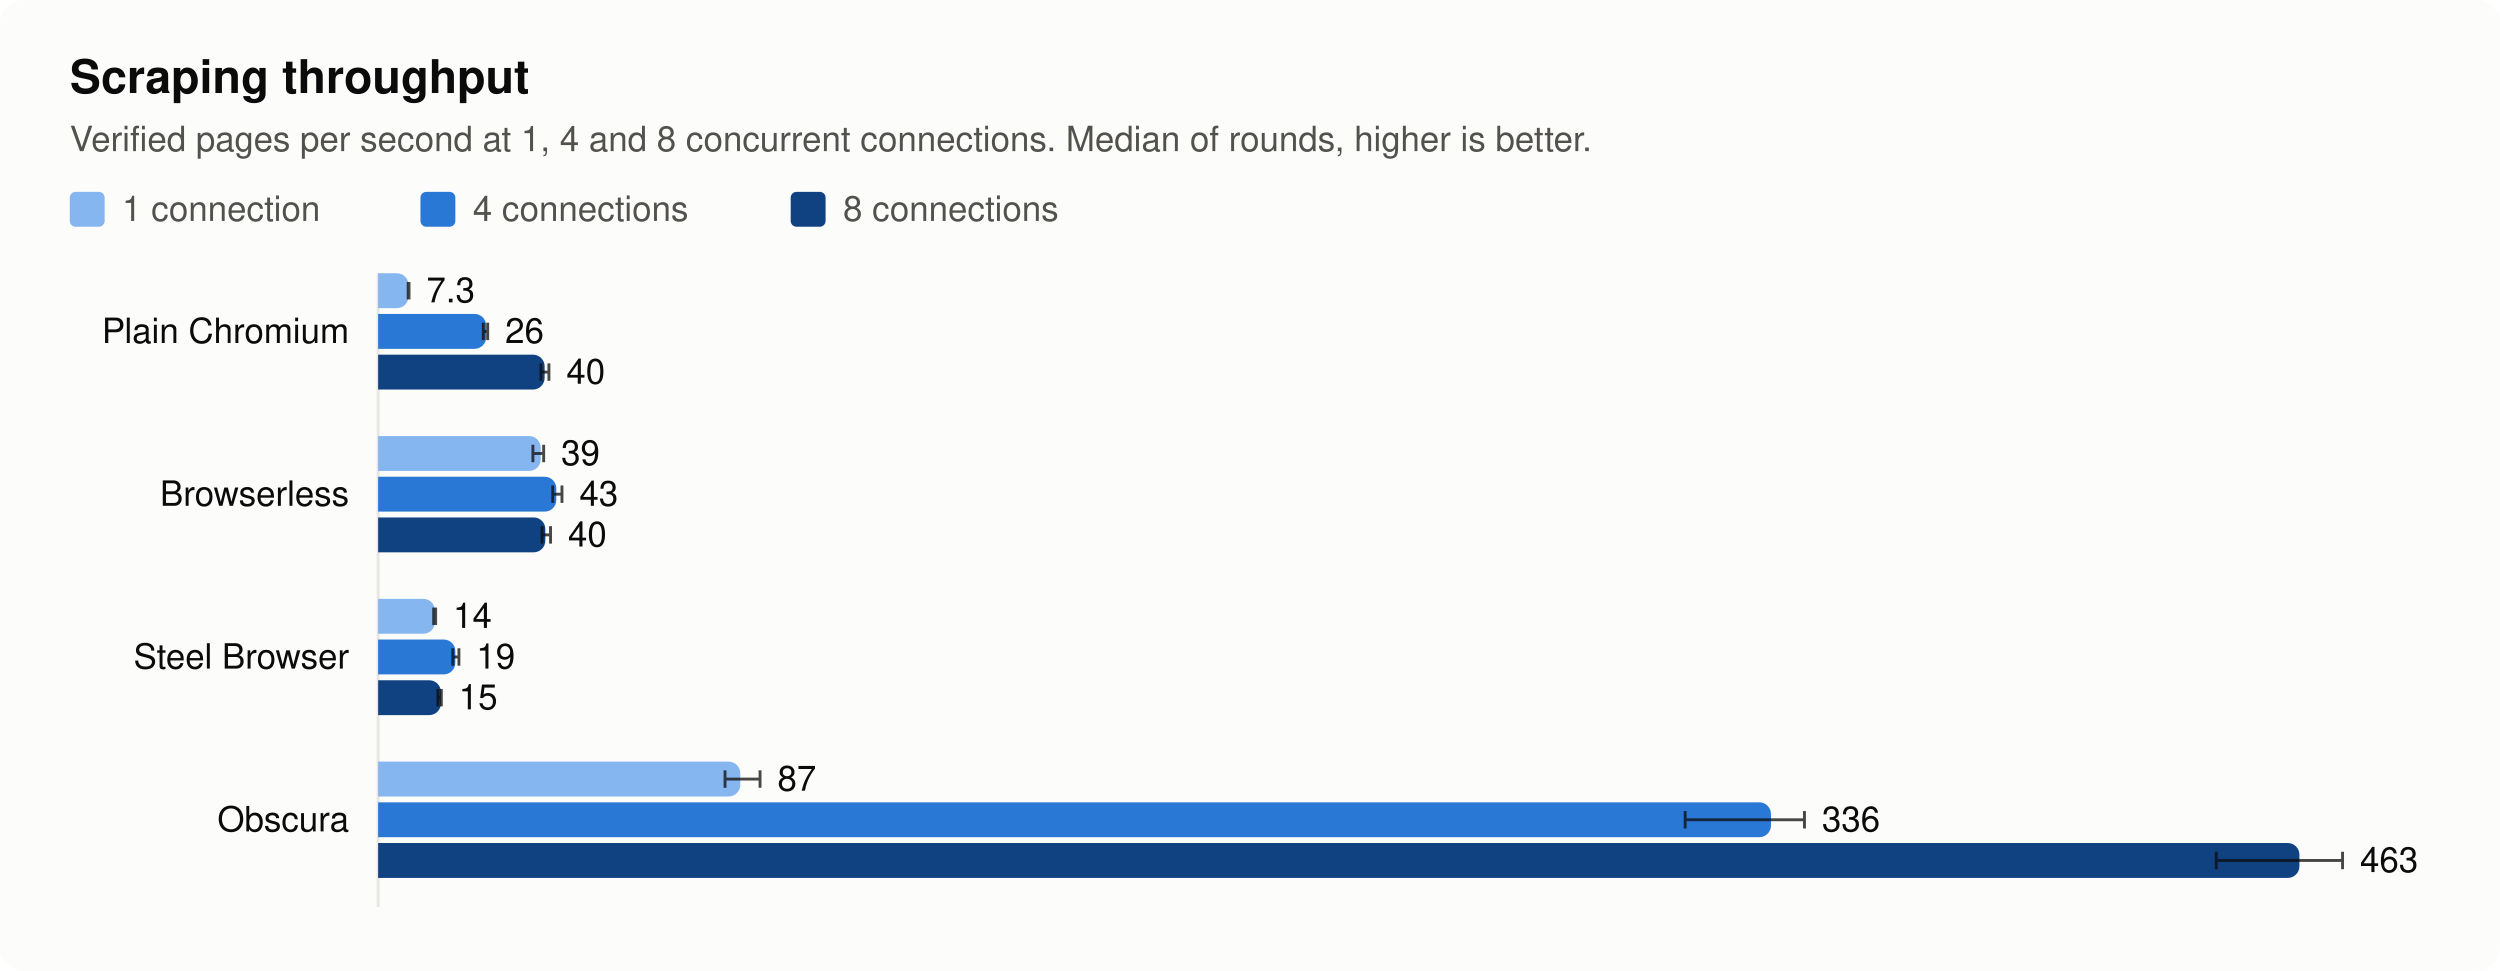
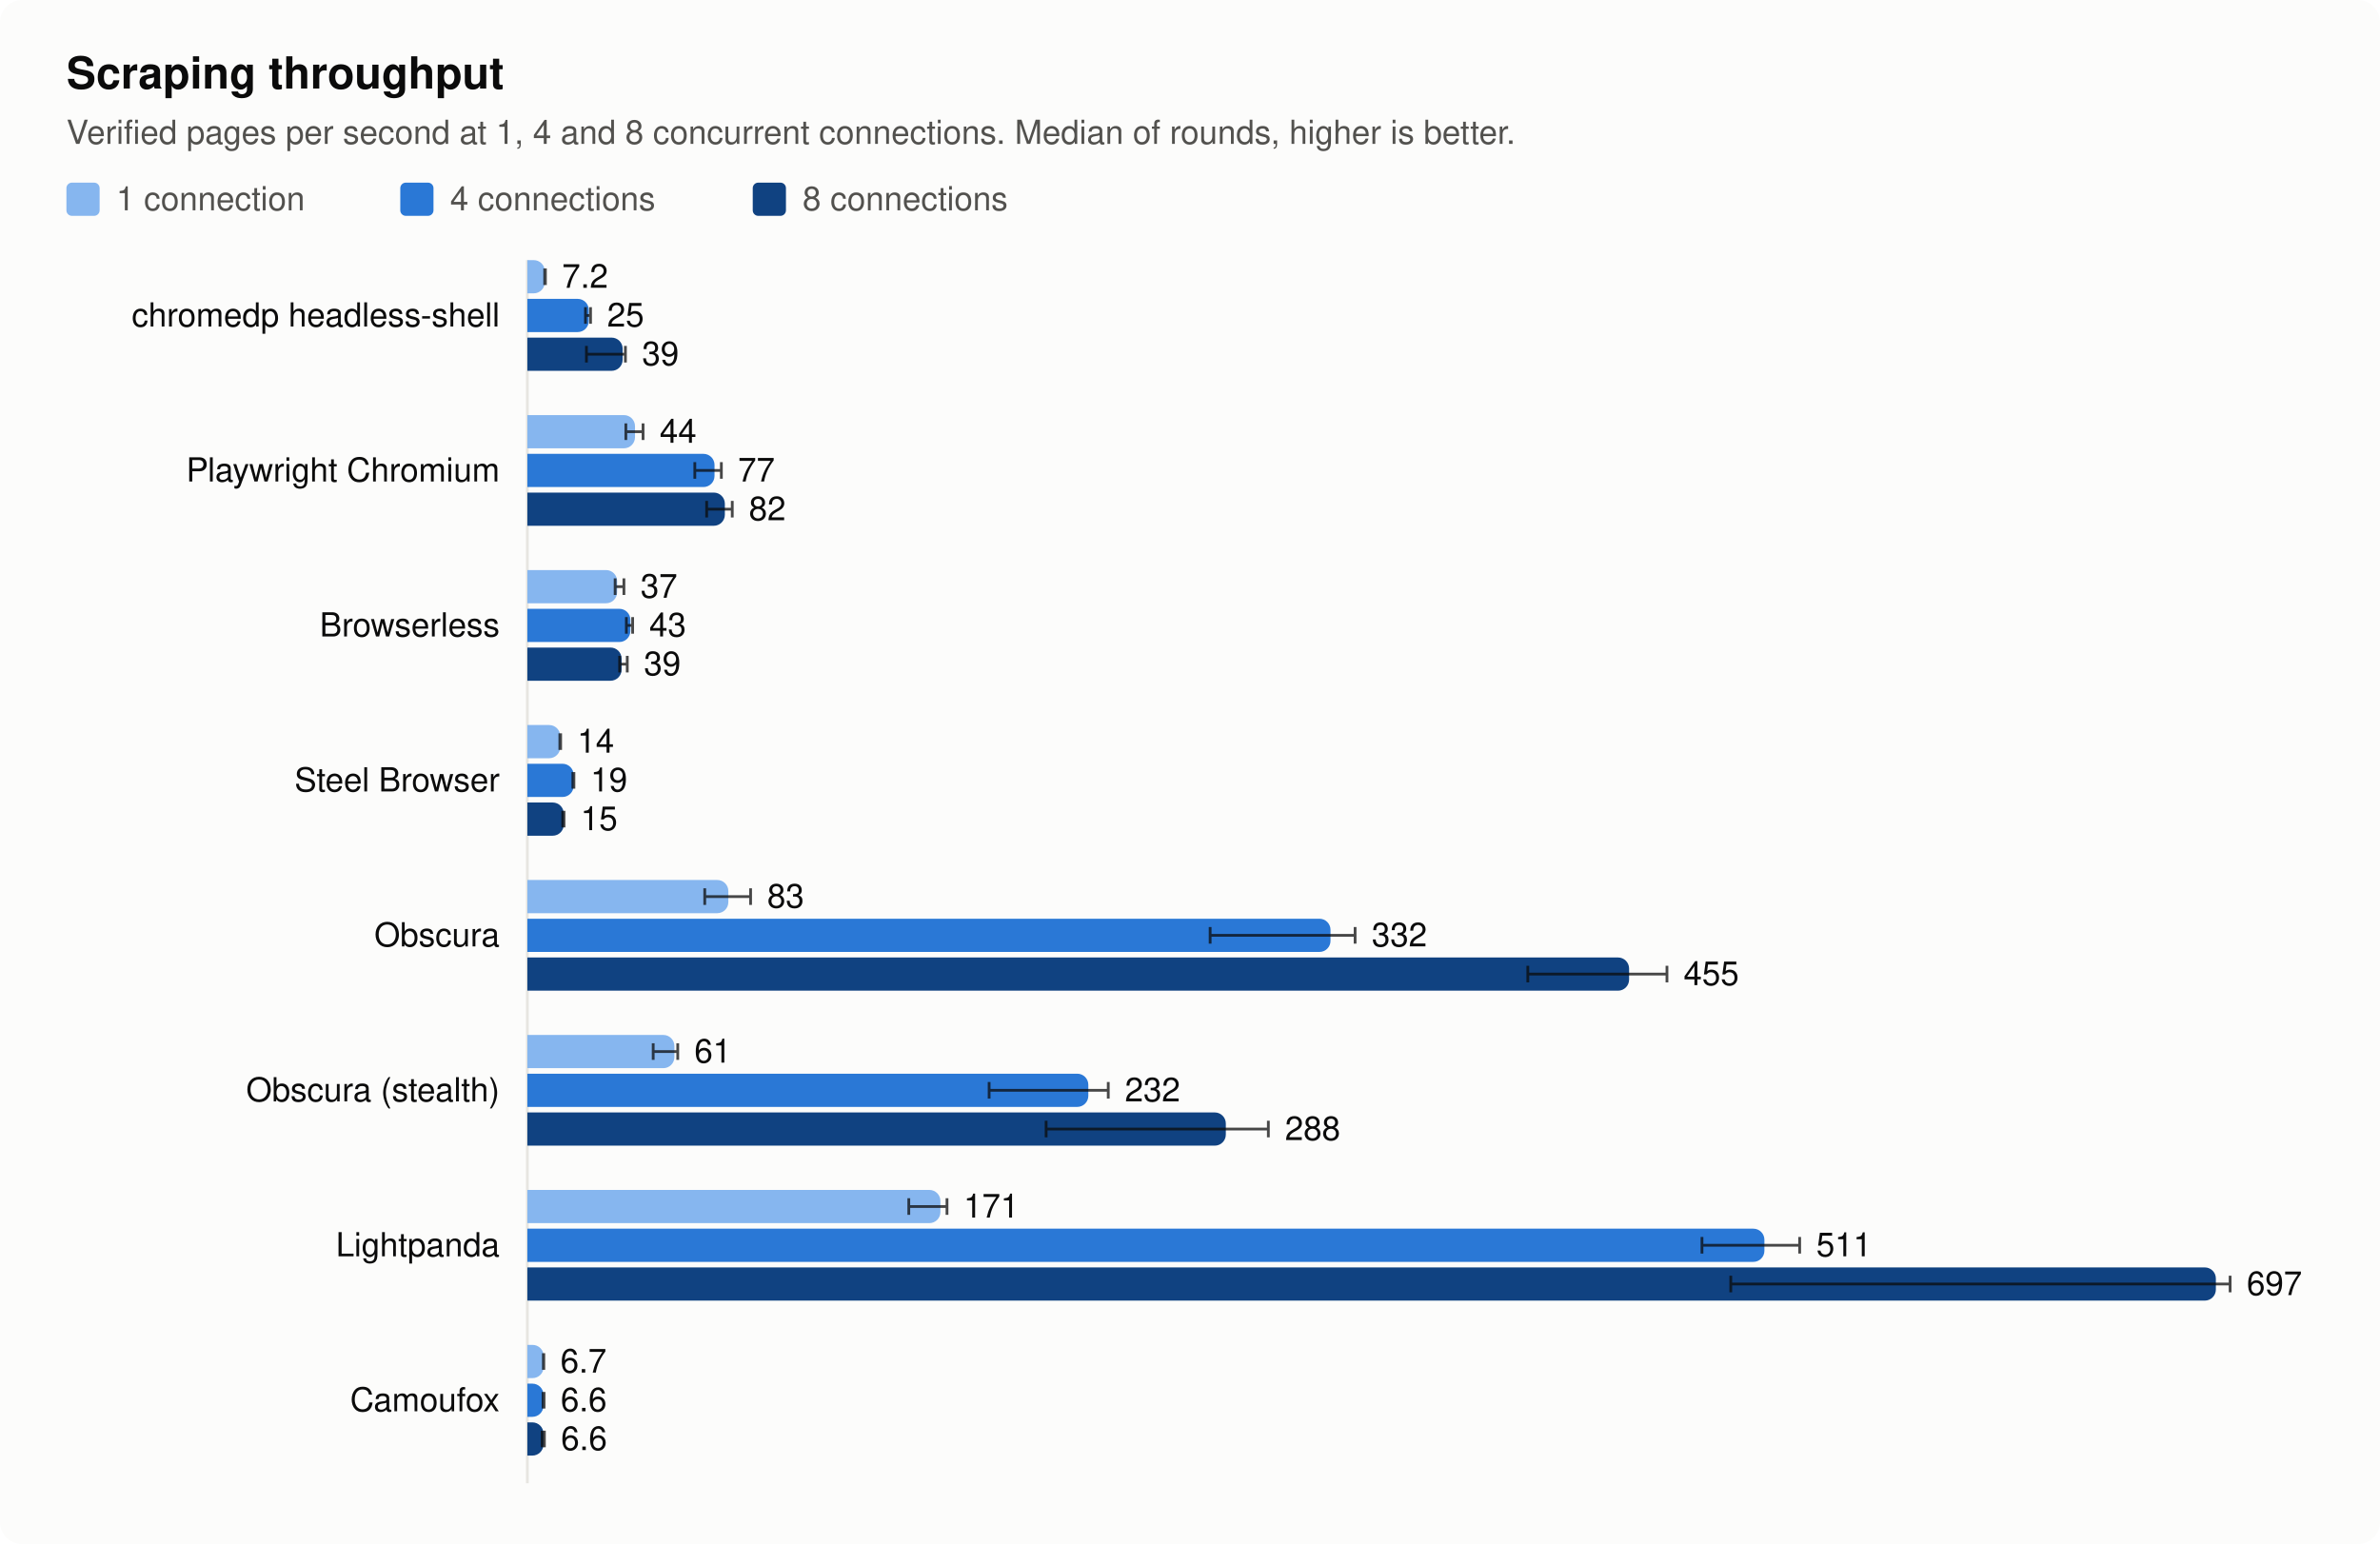
- <svg xmlns="http://www.w3.org/2000/svg" viewBox="0 0 860 334" width="860" height="334" font-family="-apple-system, BlinkMacSystemFont, 'Segoe UI', Helvetica, Arial, sans-serif" role="img" aria-label="Scraping throughput">
-   <rect width="860" height="334" rx="8" fill="#fcfcfb" />
+ <svg xmlns="http://www.w3.org/2000/svg" viewBox="0 0 860 558" width="860" height="558" font-family="-apple-system, BlinkMacSystemFont, 'Segoe UI', Helvetica, Arial, sans-serif" role="img" aria-label="Scraping throughput">
+   <rect width="860" height="558" rx="8" fill="#fcfcfb" />
  <text x="24" y="32" font-size="16" font-weight="600" fill="#0b0b0b">Scraping throughput</text>
  <text x="24" y="52" font-size="12" fill="#52514e">Verified pages per second at 1, 4 and 8 concurrent connections. Median of rounds, higher is better.</text>
  <rect x="24" y="66" width="12" height="12" rx="2" fill="#86b6ef" />
  <text x="42" y="76" font-size="12" fill="#52514e">1 connection</text>
  <rect x="144.64" y="66" width="12" height="12" rx="2" fill="#2a78d6" />
  <text x="162.64" y="76" font-size="12" fill="#52514e">4 connections</text>
  <rect x="272" y="66" width="12" height="12" rx="2" fill="#104281" />
  <text x="290" y="76" font-size="12" fill="#52514e">8 connections</text>
-   <line x1="130.08" y1="94" x2="130.08" y2="312" stroke="#e7e6e1" stroke-width="1" />
-   <text x="120.08" y="118" font-size="12" text-anchor="end" fill="#0b0b0b">Plain Chromium</text>
-   <path d="M130.08,94h6.448a4,4 0 0 1 4,4v4a4,4 0 0 1 -4,4h-6.448z" fill="#86b6ef" />
-   <path d="M140.416,100H140.705M140.416,97v6M140.705,97v6" stroke="#0b0b0b" stroke-width="1" fill="none" opacity="0.75" />
-   <text x="146.705" y="104" font-size="12" fill="#0b0b0b" style="font-variant-numeric: tabular-nums">7.3</text>
-   <path d="M130.08,108h33.171a4,4 0 0 1 4,4v4a4,4 0 0 1 -4,4h-33.171z" fill="#2a78d6" />
-   <path d="M166.253,114H167.766M166.253,111v6M167.766,111v6" stroke="#0b0b0b" stroke-width="1" fill="none" opacity="0.75" />
-   <text x="173.766" y="118" font-size="12" fill="#0b0b0b" style="font-variant-numeric: tabular-nums">26</text>
-   <path d="M130.08,122h53.272a4,4 0 0 1 4,4v4a4,4 0 0 1 -4,4h-53.272z" fill="#104281" />
-   <path d="M186.089,128H188.826M186.089,125v6M188.826,125v6" stroke="#0b0b0b" stroke-width="1" fill="none" opacity="0.75" />
-   <text x="194.826" y="132" font-size="12" fill="#0b0b0b" style="font-variant-numeric: tabular-nums">40</text>
-   <text x="120.08" y="174" font-size="12" text-anchor="end" fill="#0b0b0b">Browserless</text>
-   <path d="M130.08,150h51.928a4,4 0 0 1 4,4v4a4,4 0 0 1 -4,4h-51.928z" fill="#86b6ef" />
-   <path d="M183.318,156H187.021M183.318,153v6M187.021,153v6" stroke="#0b0b0b" stroke-width="1" fill="none" opacity="0.75" />
-   <text x="193.021" y="160" font-size="12" fill="#0b0b0b" style="font-variant-numeric: tabular-nums">39</text>
-   <path d="M130.08,164h57.292a4,4 0 0 1 4,4v4a4,4 0 0 1 -4,4h-57.292z" fill="#2a78d6" />
-   <path d="M190.147,170H193.316M190.147,167v6M193.316,167v6" stroke="#0b0b0b" stroke-width="1" fill="none" opacity="0.75" />
-   <text x="199.316" y="174" font-size="12" fill="#0b0b0b" style="font-variant-numeric: tabular-nums">43</text>
-   <path d="M130.08,178h53.514a4,4 0 0 1 4,4v4a4,4 0 0 1 -4,4h-53.514z" fill="#104281" />
-   <path d="M186.461,184H189.384M186.461,181v6M189.384,181v6" stroke="#0b0b0b" stroke-width="1" fill="none" opacity="0.75" />
-   <text x="195.384" y="188" font-size="12" fill="#0b0b0b" style="font-variant-numeric: tabular-nums">40</text>
-   <text x="120.08" y="230" font-size="12" text-anchor="end" fill="#0b0b0b">Steel Browser</text>
-   <path d="M130.08,206h15.541a4,4 0 0 1 4,4v4a4,4 0 0 1 -4,4h-15.541z" fill="#86b6ef" />
-   <path d="M149.193,212H149.859M149.193,209v6M149.859,209v6" stroke="#0b0b0b" stroke-width="1" fill="none" opacity="0.75" />
-   <text x="155.859" y="216" font-size="12" fill="#0b0b0b" style="font-variant-numeric: tabular-nums">14</text>
-   <path d="M130.08,220h22.559a4,4 0 0 1 4,4v4a4,4 0 0 1 -4,4h-22.559z" fill="#2a78d6" />
-   <path d="M155.76,226H157.869M155.76,223v6M157.869,223v6" stroke="#0b0b0b" stroke-width="1" fill="none" opacity="0.75" />
-   <text x="163.869" y="230" font-size="12" fill="#0b0b0b" style="font-variant-numeric: tabular-nums">19</text>
-   <path d="M130.08,234h17.575a4,4 0 0 1 4,4v4a4,4 0 0 1 -4,4h-17.575z" fill="#104281" />
-   <path d="M150.636,240H151.819M150.636,237v6M151.819,237v6" stroke="#0b0b0b" stroke-width="1" fill="none" opacity="0.75" />
-   <text x="157.819" y="244" font-size="12" fill="#0b0b0b" style="font-variant-numeric: tabular-nums">15</text>
-   <text x="120.08" y="286" font-size="12" text-anchor="end" fill="#0b0b0b">Obscura</text>
-   <path d="M130.08,262h120.577a4,4 0 0 1 4,4v4a4,4 0 0 1 -4,4h-120.577z" fill="#86b6ef" />
-   <path d="M249.408,268H261.453M249.408,265v6M261.453,265v6" stroke="#0b0b0b" stroke-width="1" fill="none" opacity="0.75" />
-   <text x="267.453" y="272" font-size="12" fill="#0b0b0b" style="font-variant-numeric: tabular-nums">87</text>
-   <path d="M130.08,276h475.13a4,4 0 0 1 4,4v4a4,4 0 0 1 -4,4h-475.13z" fill="#2a78d6" />
-   <path d="M579.692,282H620.733M579.692,279v6M620.733,279v6" stroke="#0b0b0b" stroke-width="1" fill="none" opacity="0.75" />
-   <text x="626.733" y="286" font-size="12" fill="#0b0b0b" style="font-variant-numeric: tabular-nums">336</text>
-   <path d="M130.08,290h656.92a4,4 0 0 1 4,4v4a4,4 0 0 1 -4,4h-656.92z" fill="#104281" />
-   <path d="M762.401,296H805.84M762.401,293v6M805.84,293v6" stroke="#0b0b0b" stroke-width="1" fill="none" opacity="0.75" />
-   <text x="811.84" y="300" font-size="12" fill="#0b0b0b" style="font-variant-numeric: tabular-nums">463</text>
+   <line x1="190.56" y1="94" x2="190.56" y2="536" stroke="#e7e6e1" stroke-width="1" />
+   <text x="180.56" y="118" font-size="12" text-anchor="end" fill="#0b0b0b">chromedp headless-shell</text>
+   <path d="M190.56,94h2.298a4,4 0 0 1 4,4v4a4,4 0 0 1 -4,4h-2.298z" fill="#86b6ef" />
+   <path d="M196.831,100H197.074M196.831,97v6M197.074,97v6" stroke="#0b0b0b" stroke-width="1" fill="none" opacity="0.75" />
+   <text x="203.074" y="104" font-size="12" fill="#0b0b0b" style="font-variant-numeric: tabular-nums">7.2</text>
+   <path d="M190.56,108h18.184a4,4 0 0 1 4,4v4a4,4 0 0 1 -4,4h-18.184z" fill="#2a78d6" />
+   <path d="M211.563,114H213.387M211.563,111v6M213.387,111v6" stroke="#0b0b0b" stroke-width="1" fill="none" opacity="0.75" />
+   <text x="219.387" y="118" font-size="12" fill="#0b0b0b" style="font-variant-numeric: tabular-nums">25</text>
+   <path d="M190.56,122h30.433a4,4 0 0 1 4,4v4a4,4 0 0 1 -4,4h-30.433z" fill="#104281" />
+   <path d="M211.904,128H225.987M211.904,125v6M225.987,125v6" stroke="#0b0b0b" stroke-width="1" fill="none" opacity="0.75" />
+   <text x="231.987" y="132" font-size="12" fill="#0b0b0b" style="font-variant-numeric: tabular-nums">39</text>
+   <text x="180.56" y="174" font-size="12" text-anchor="end" fill="#0b0b0b">Playwright Chromium</text>
+   <path d="M190.56,150h34.897a4,4 0 0 1 4,4v4a4,4 0 0 1 -4,4h-34.897z" fill="#86b6ef" />
+   <path d="M226.146,156H232.363M226.146,153v6M232.363,153v6" stroke="#0b0b0b" stroke-width="1" fill="none" opacity="0.75" />
+   <text x="238.363" y="160" font-size="12" fill="#0b0b0b" style="font-variant-numeric: tabular-nums">44</text>
+   <path d="M190.56,164h63.629a4,4 0 0 1 4,4v4a4,4 0 0 1 -4,4h-63.629z" fill="#2a78d6" />
+   <path d="M251.066,170H260.657M251.066,167v6M260.657,167v6" stroke="#0b0b0b" stroke-width="1" fill="none" opacity="0.75" />
+   <text x="266.657" y="174" font-size="12" fill="#0b0b0b" style="font-variant-numeric: tabular-nums">77</text>
+   <path d="M190.56,178h67.363a4,4 0 0 1 4,4v4a4,4 0 0 1 -4,4h-67.363z" fill="#104281" />
+   <path d="M255.346,184H264.597M255.346,181v6M264.597,181v6" stroke="#0b0b0b" stroke-width="1" fill="none" opacity="0.75" />
+   <text x="270.597" y="188" font-size="12" fill="#0b0b0b" style="font-variant-numeric: tabular-nums">82</text>
+   <text x="180.56" y="230" font-size="12" text-anchor="end" fill="#0b0b0b">Browserless</text>
+   <path d="M190.56,206h28.441a4,4 0 0 1 4,4v4a4,4 0 0 1 -4,4h-28.441z" fill="#86b6ef" />
+   <path d="M222.278,212H225.447M222.278,209v6M225.447,209v6" stroke="#0b0b0b" stroke-width="1" fill="none" opacity="0.75" />
+   <text x="231.447" y="216" font-size="12" fill="#0b0b0b" style="font-variant-numeric: tabular-nums">37</text>
+   <path d="M190.56,220h33.234a4,4 0 0 1 4,4v4a4,4 0 0 1 -4,4h-33.234z" fill="#2a78d6" />
+   <path d="M226.34,226H228.602M226.34,223v6M228.602,223v6" stroke="#0b0b0b" stroke-width="1" fill="none" opacity="0.75" />
+   <text x="234.602" y="230" font-size="12" fill="#0b0b0b" style="font-variant-numeric: tabular-nums">43</text>
+   <path d="M190.56,234h30.05a4,4 0 0 1 4,4v4a4,4 0 0 1 -4,4h-30.05z" fill="#104281" />
+   <path d="M223.897,240H226.663M223.897,237v6M226.663,237v6" stroke="#0b0b0b" stroke-width="1" fill="none" opacity="0.75" />
+   <text x="232.663" y="244" font-size="12" fill="#0b0b0b" style="font-variant-numeric: tabular-nums">39</text>
+   <text x="180.56" y="286" font-size="12" text-anchor="end" fill="#0b0b0b">Steel Browser</text>
+   <path d="M190.56,262h7.881a4,4 0 0 1 4,4v4a4,4 0 0 1 -4,4h-7.881z" fill="#86b6ef" />
+   <path d="M202.299,268H202.584M202.299,265v6M202.584,265v6" stroke="#0b0b0b" stroke-width="1" fill="none" opacity="0.75" />
+   <text x="208.584" y="272" font-size="12" fill="#0b0b0b" style="font-variant-numeric: tabular-nums">14</text>
+   <path d="M190.56,276h12.709a4,4 0 0 1 4,4v4a4,4 0 0 1 -4,4h-12.709z" fill="#2a78d6" />
+   <path d="M207.009,282H207.38M207.009,279v6M207.38,279v6" stroke="#0b0b0b" stroke-width="1" fill="none" opacity="0.75" />
+   <text x="213.38" y="286" font-size="12" fill="#0b0b0b" style="font-variant-numeric: tabular-nums">19</text>
+   <path d="M190.56,290h9.149a4,4 0 0 1 4,4v4a4,4 0 0 1 -4,4h-9.149z" fill="#104281" />
+   <path d="M203.34,296H203.801M203.34,293v6M203.801,293v6" stroke="#0b0b0b" stroke-width="1" fill="none" opacity="0.75" />
+   <text x="209.801" y="300" font-size="12" fill="#0b0b0b" style="font-variant-numeric: tabular-nums">15</text>
+   <text x="180.56" y="342" font-size="12" text-anchor="end" fill="#0b0b0b">Obscura</text>
+   <path d="M190.56,318h68.623a4,4 0 0 1 4,4v4a4,4 0 0 1 -4,4h-68.623z" fill="#86b6ef" />
+   <path d="M254.656,324H271.225M254.656,321v6M271.225,321v6" stroke="#0b0b0b" stroke-width="1" fill="none" opacity="0.75" />
+   <text x="277.225" y="328" font-size="12" fill="#0b0b0b" style="font-variant-numeric: tabular-nums">83</text>
+   <path d="M190.56,332h286.211a4,4 0 0 1 4,4v4a4,4 0 0 1 -4,4h-286.211z" fill="#2a78d6" />
+   <path d="M437.276,338H489.657M437.276,335v6M489.657,335v6" stroke="#0b0b0b" stroke-width="1" fill="none" opacity="0.75" />
+   <text x="495.657" y="342" font-size="12" fill="#0b0b0b" style="font-variant-numeric: tabular-nums">332</text>
+   <path d="M190.56,346h394.105a4,4 0 0 1 4,4v4a4,4 0 0 1 -4,4h-394.105z" fill="#104281" />
+   <path d="M552.076,352H602.347M552.076,349v6M602.347,349v6" stroke="#0b0b0b" stroke-width="1" fill="none" opacity="0.75" />
+   <text x="608.347" y="356" font-size="12" fill="#0b0b0b" style="font-variant-numeric: tabular-nums">455</text>
+   <text x="180.56" y="398" font-size="12" text-anchor="end" fill="#0b0b0b">Obscura (stealth)</text>
+   <path d="M190.56,374h49.133a4,4 0 0 1 4,4v4a4,4 0 0 1 -4,4h-49.133z" fill="#86b6ef" />
+   <path d="M236.025,380H244.898M236.025,377v6M244.898,377v6" stroke="#0b0b0b" stroke-width="1" fill="none" opacity="0.75" />
+   <text x="250.898" y="384" font-size="12" fill="#0b0b0b" style="font-variant-numeric: tabular-nums">61</text>
+   <path d="M190.56,388h198.701a4,4 0 0 1 4,4v4a4,4 0 0 1 -4,4h-198.701z" fill="#2a78d6" />
+   <path d="M357.414,394H400.46M357.414,391v6M400.46,391v6" stroke="#0b0b0b" stroke-width="1" fill="none" opacity="0.75" />
+   <text x="406.46" y="398" font-size="12" fill="#0b0b0b" style="font-variant-numeric: tabular-nums">232</text>
+   <path d="M190.56,402h248.385a4,4 0 0 1 4,4v4a4,4 0 0 1 -4,4h-248.385z" fill="#104281" />
+   <path d="M378.014,408H458.311M378.014,405v6M458.311,405v6" stroke="#0b0b0b" stroke-width="1" fill="none" opacity="0.75" />
+   <text x="464.311" y="412" font-size="12" fill="#0b0b0b" style="font-variant-numeric: tabular-nums">288</text>
+   <text x="180.56" y="454" font-size="12" text-anchor="end" fill="#0b0b0b">Lightpanda</text>
+   <path d="M190.56,430h145.257a4,4 0 0 1 4,4v4a4,4 0 0 1 -4,4h-145.257z" fill="#86b6ef" />
+   <path d="M328.39,436H342.192M328.39,433v6M342.192,433v6" stroke="#0b0b0b" stroke-width="1" fill="none" opacity="0.75" />
+   <text x="348.192" y="440" font-size="12" fill="#0b0b0b" style="font-variant-numeric: tabular-nums">171</text>
+   <path d="M190.56,444h442.997a4,4 0 0 1 4,4v4a4,4 0 0 1 -4,4h-442.997z" fill="#2a78d6" />
+   <path d="M614.998,450H650.296M614.998,447v6M650.296,447v6" stroke="#0b0b0b" stroke-width="1" fill="none" opacity="0.75" />
+   <text x="656.296" y="454" font-size="12" fill="#0b0b0b" style="font-variant-numeric: tabular-nums">511</text>
+   <path d="M190.56,458h606.13a4,4 0 0 1 4,4v4a4,4 0 0 1 -4,4h-606.13z" fill="#104281" />
+   <path d="M625.408,464H805.84M625.408,461v6M805.84,461v6" stroke="#0b0b0b" stroke-width="1" fill="none" opacity="0.75" />
+   <text x="811.84" y="468" font-size="12" fill="#0b0b0b" style="font-variant-numeric: tabular-nums">697</text>
+   <text x="180.56" y="510" font-size="12" text-anchor="end" fill="#0b0b0b">Camoufox</text>
+   <path d="M190.56,486h1.883a4,4 0 0 1 4,4v4a4,4 0 0 1 -4,4h-1.883z" fill="#86b6ef" />
+   <path d="M196.356,492H196.503M196.356,489v6M196.503,489v6" stroke="#0b0b0b" stroke-width="1" fill="none" opacity="0.75" />
+   <text x="202.503" y="496" font-size="12" fill="#0b0b0b" style="font-variant-numeric: tabular-nums">6.7</text>
+   <path d="M190.56,500h1.811a4,4 0 0 1 4,4v4a4,4 0 0 1 -4,4h-1.811z" fill="#2a78d6" />
+   <path d="M196.224,506H196.596M196.224,503v6M196.596,503v6" stroke="#0b0b0b" stroke-width="1" fill="none" opacity="0.75" />
+   <text x="202.596" y="510" font-size="12" fill="#0b0b0b" style="font-variant-numeric: tabular-nums">6.6</text>
+   <path d="M190.56,514h1.813a4,4 0 0 1 4,4v4a4,4 0 0 1 -4,4h-1.813z" fill="#104281" />
+   <path d="M195.903,520H196.705M195.903,517v6M196.705,517v6" stroke="#0b0b0b" stroke-width="1" fill="none" opacity="0.75" />
+   <text x="202.705" y="524" font-size="12" fill="#0b0b0b" style="font-variant-numeric: tabular-nums">6.6</text>
</svg>
